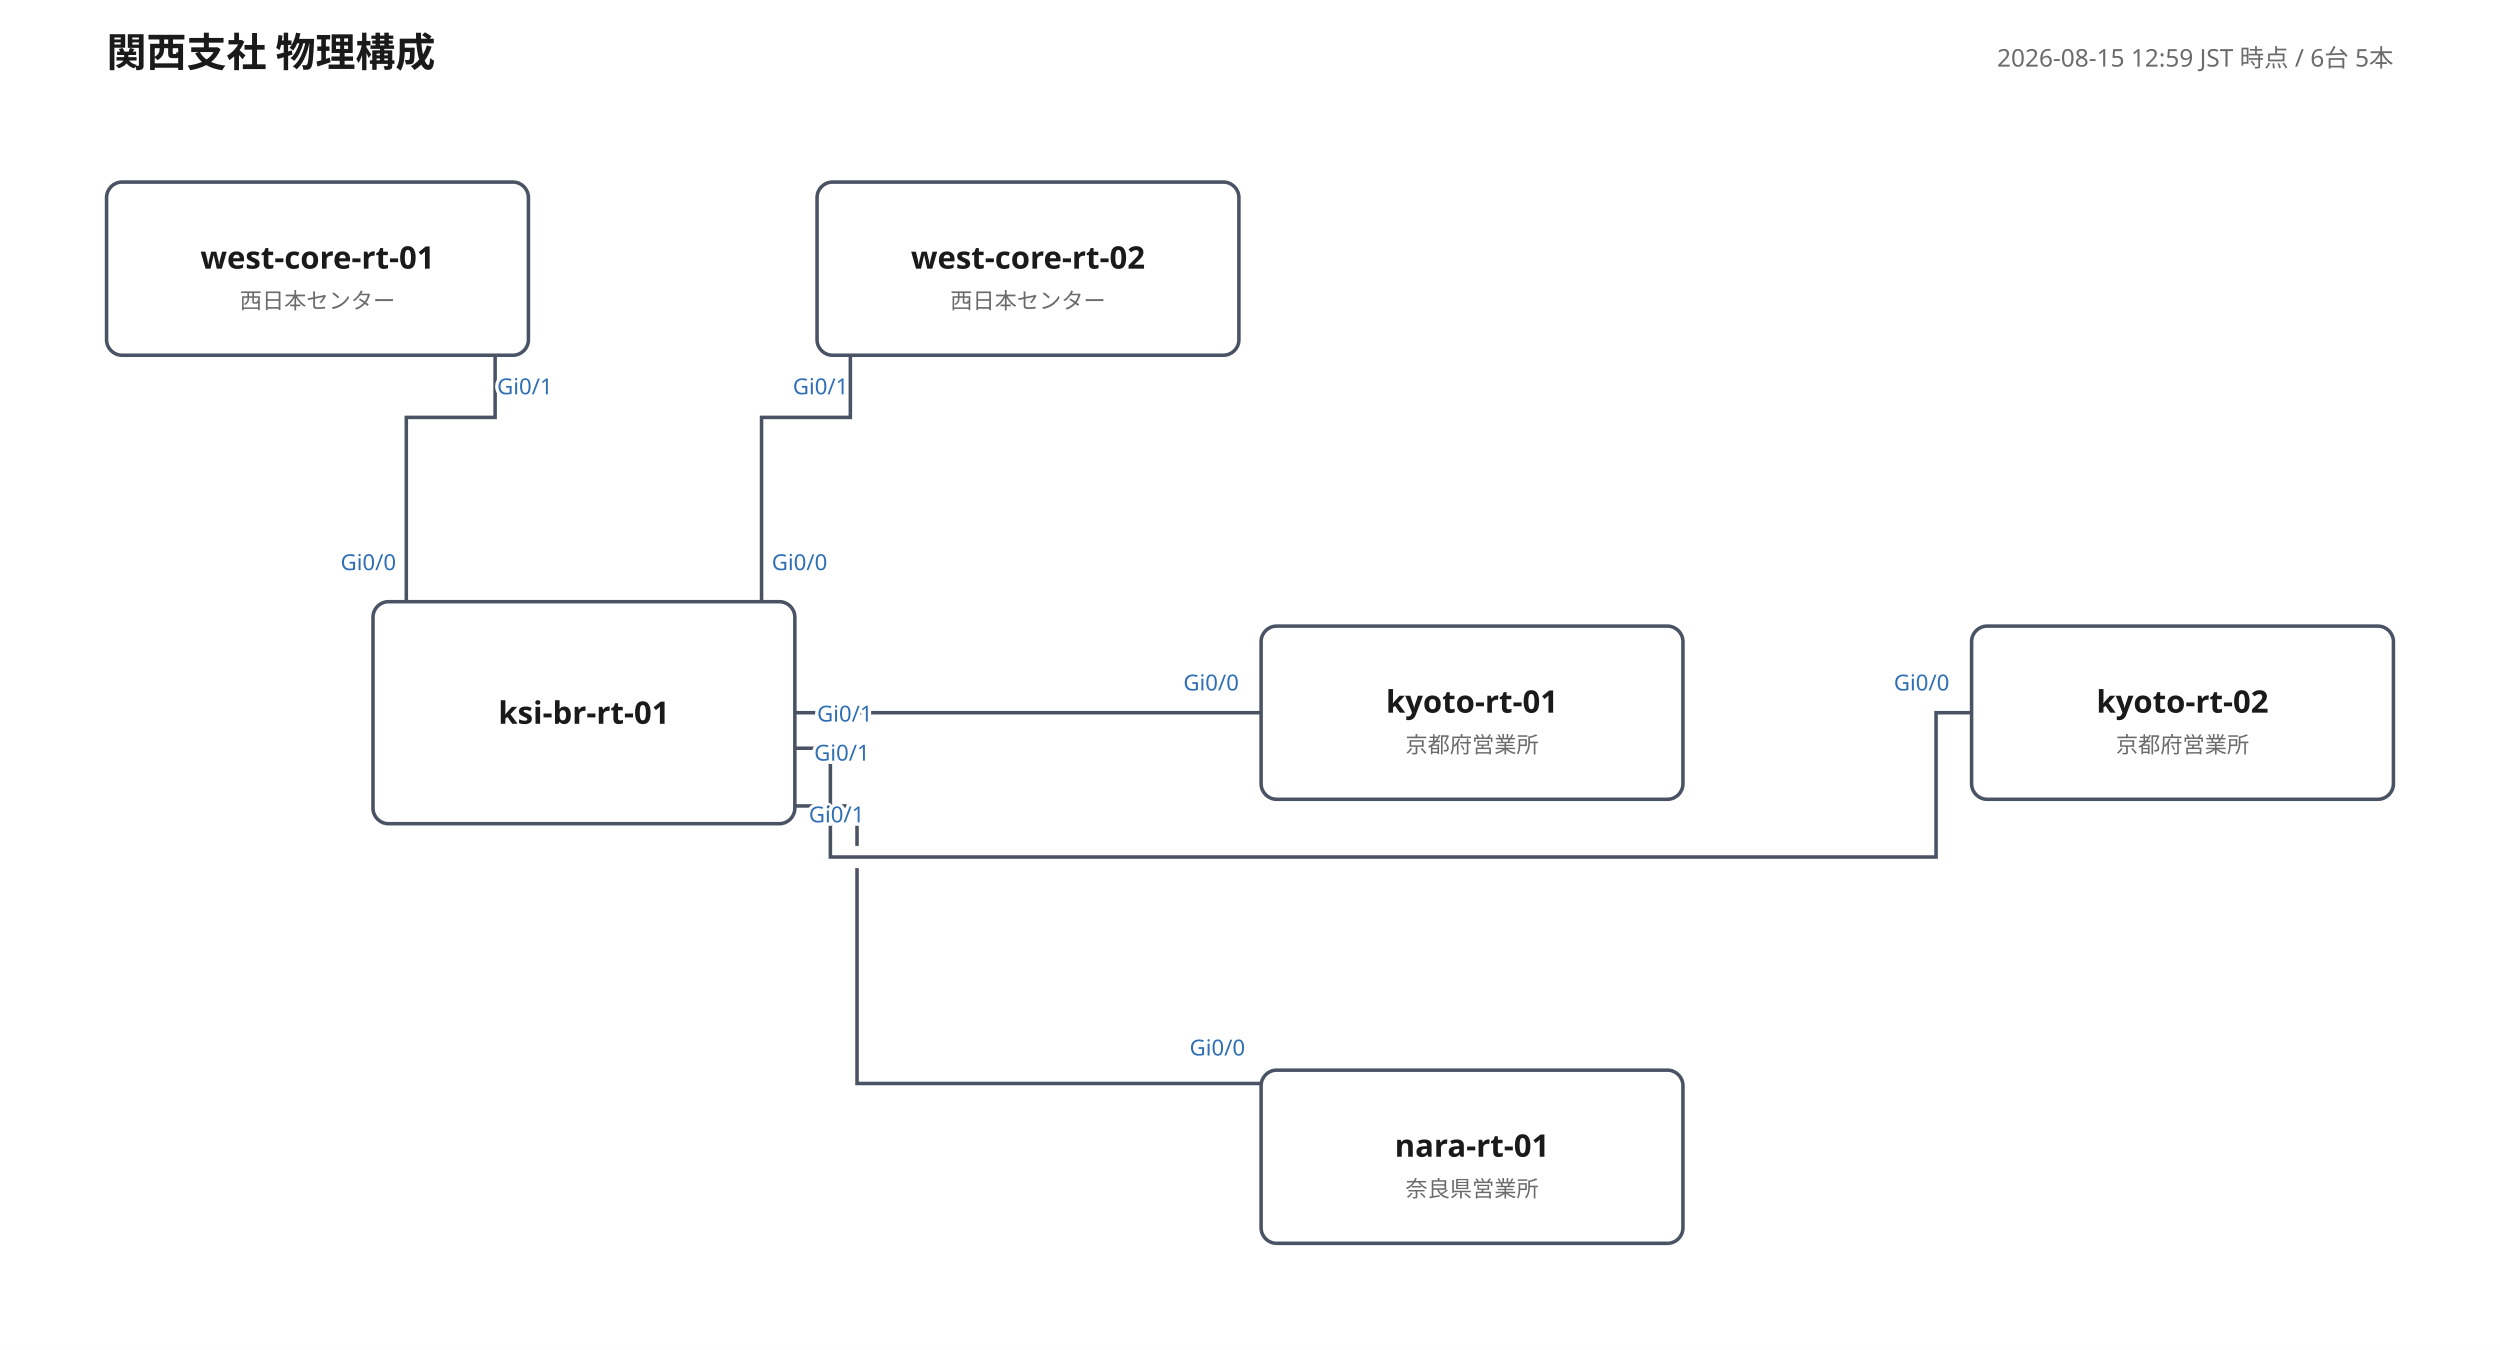
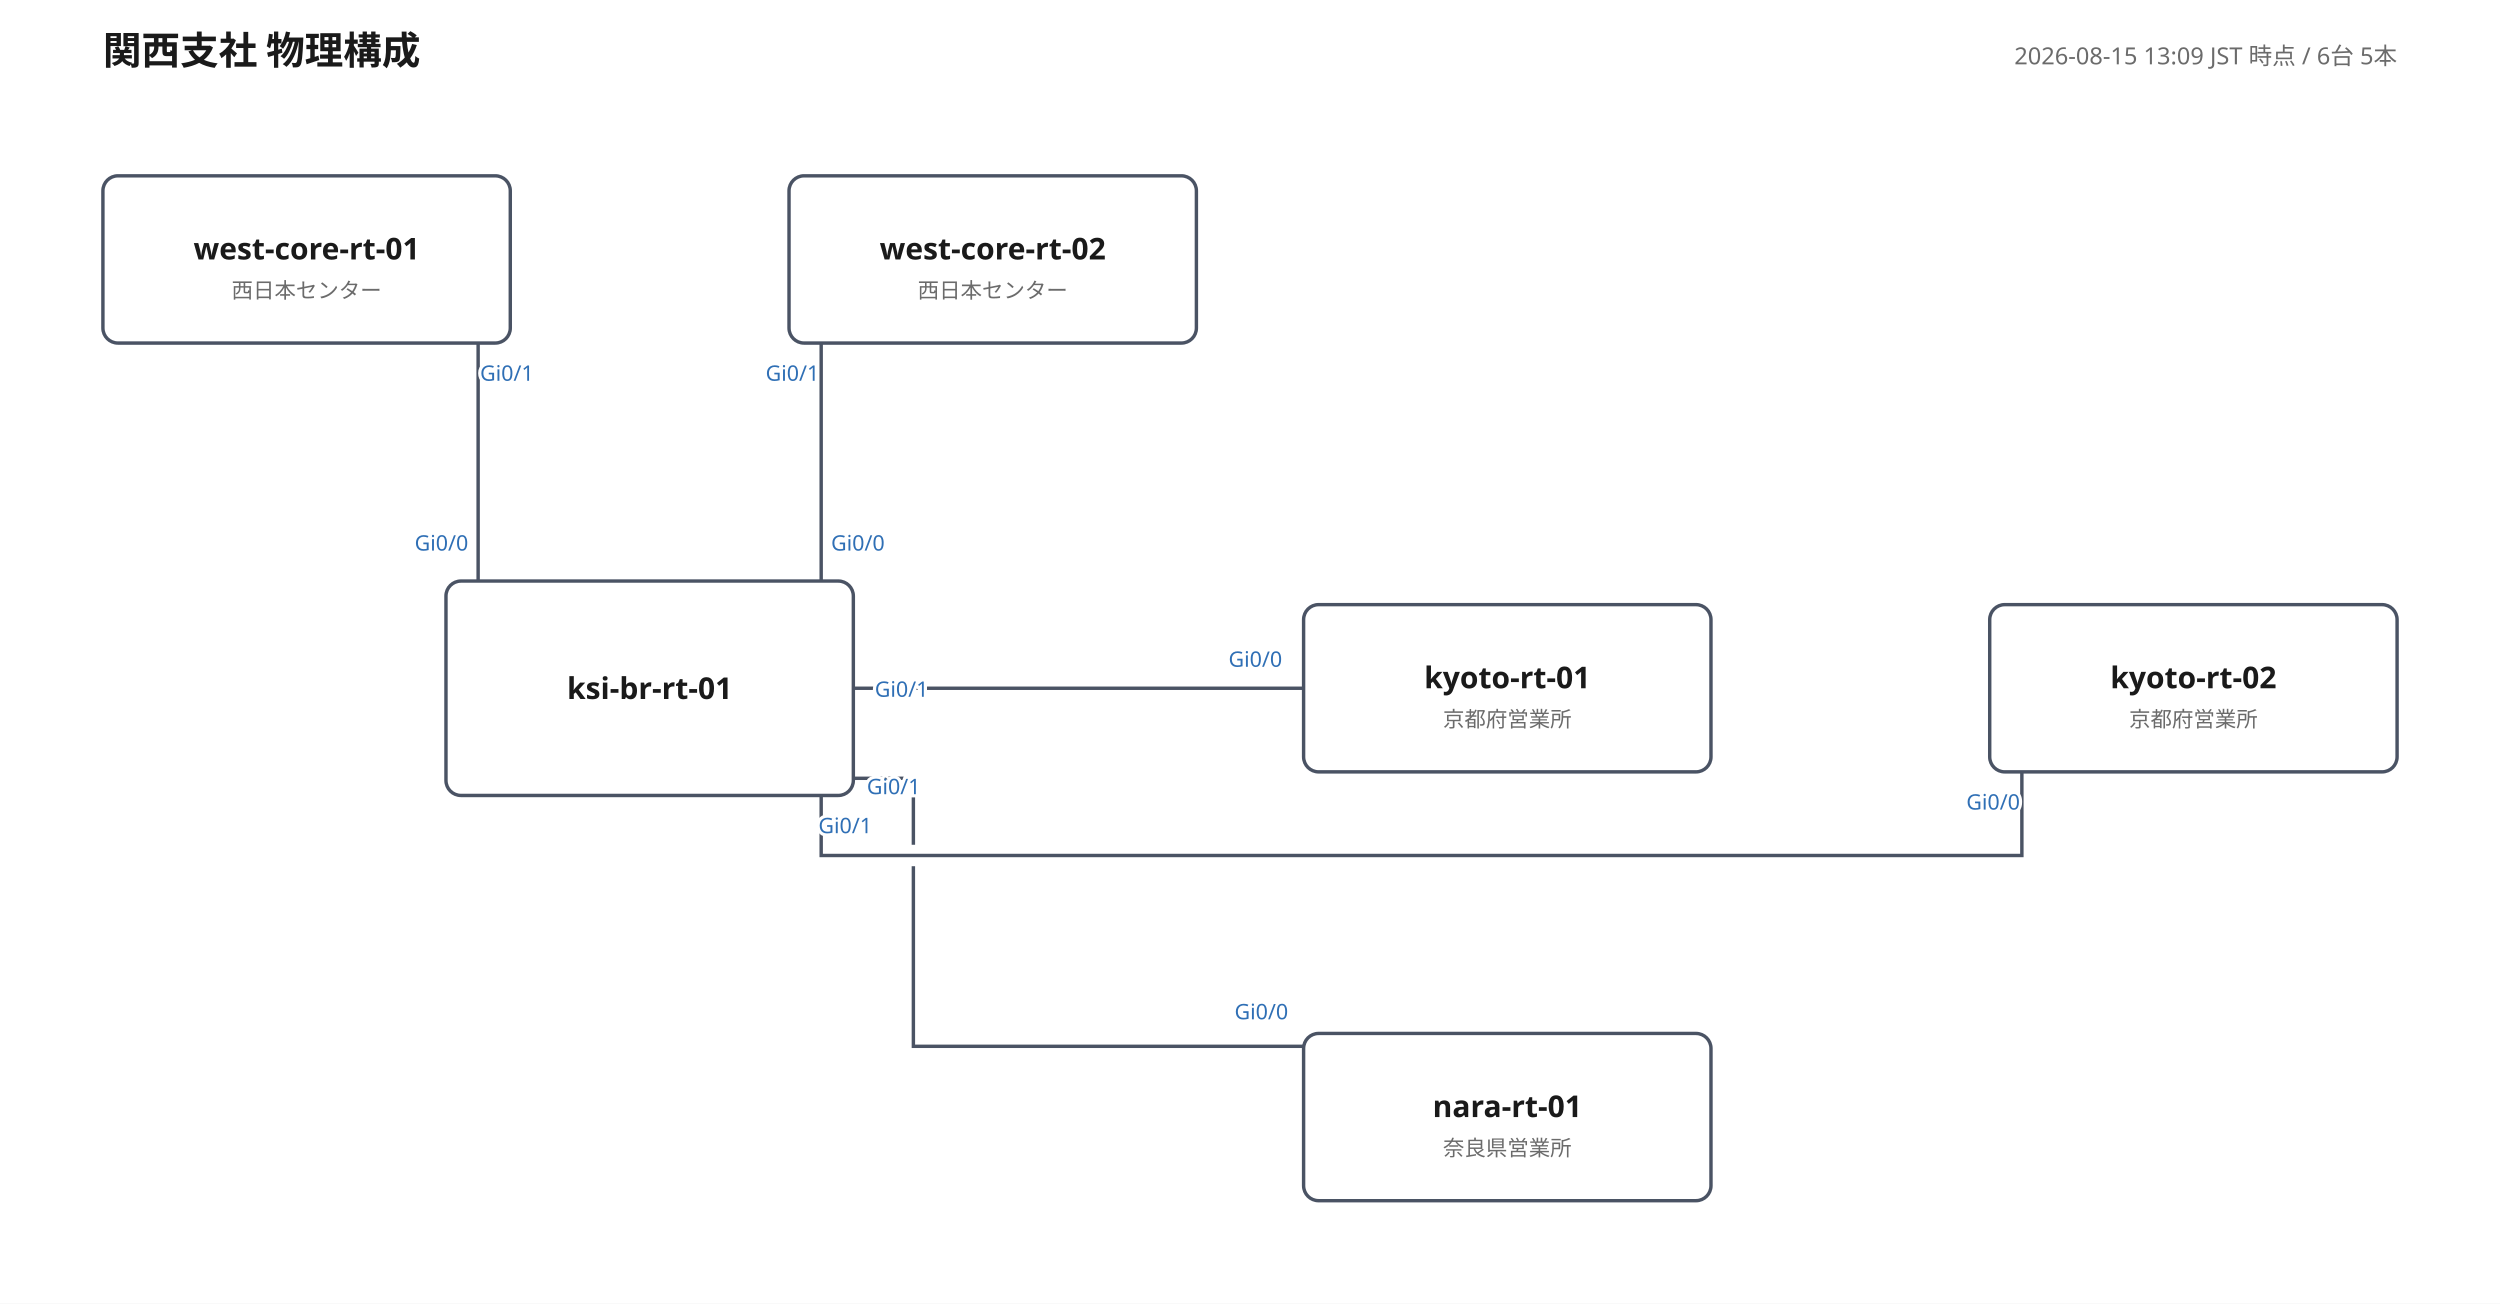
- <svg xmlns="http://www.w3.org/2000/svg" width="1126" height="608" viewBox="0 0 1126 608" font-family="'Yu Gothic', 'Hiragino Kaku Gothic ProN', Meiryo, 'Noto Sans JP', sans-serif">
+ <svg xmlns="http://www.w3.org/2000/svg" width="1166" height="608" viewBox="0 0 1166 608" font-family="'Yu Gothic', 'Hiragino Kaku Gothic ProN', Meiryo, 'Noto Sans JP', sans-serif">
  <rect width="100%" height="100%" fill="#ffffff" />
  <text x="48" y="30" font-size="18" font-weight="700" fill="#1a1a1a">関西支社 物理構成</text>
-   <text x="1078" y="30" font-size="11" fill="#6b6b6b" text-anchor="end">2026-08-15 12:59 JST 時点 / 6台 5本</text>
-   <polyline points="183,271 183,188 223,188 223,160" fill="none" stroke="#4a5364" stroke-width="1.6" />
-   <text class="port-label" x="178.4" y="256.8" font-size="10" fill="#2f6fb5" text-anchor="end" paint-order="stroke" stroke="#ffffff" stroke-width="3">Gi0/0</text>
+   <text x="1118" y="30" font-size="11" fill="#6b6b6b" text-anchor="end">2026-08-15 13:09 JST 時点 / 6台 5本</text>
+   <polyline points="223,271 223,160" fill="none" stroke="#4a5364" stroke-width="1.6" />
+   <text class="port-label" x="218.4" y="256.8" font-size="10" fill="#2f6fb5" text-anchor="end" paint-order="stroke" stroke="#ffffff" stroke-width="3">Gi0/0</text>
  <text class="port-label" x="223.9" y="177.6" font-size="10" fill="#2f6fb5" text-anchor="start" paint-order="stroke" stroke="#ffffff" stroke-width="3">Gi0/1</text>
-   <polyline points="343,271 343,188 383,188 383,160" fill="none" stroke="#4a5364" stroke-width="1.6" />
-   <text class="port-label" x="347.6" y="256.8" font-size="10" fill="#2f6fb5" text-anchor="start" paint-order="stroke" stroke="#ffffff" stroke-width="3">Gi0/0</text>
+   <polyline points="383,271 383,160" fill="none" stroke="#4a5364" stroke-width="1.6" />
+   <text class="port-label" x="387.6" y="256.8" font-size="10" fill="#2f6fb5" text-anchor="start" paint-order="stroke" stroke="#ffffff" stroke-width="3">Gi0/0</text>
  <text class="port-label" x="382.1" y="177.6" font-size="10" fill="#2f6fb5" text-anchor="end" paint-order="stroke" stroke="#ffffff" stroke-width="3">Gi0/1</text>
-   <polyline points="568,321 358,321" fill="none" stroke="#4a5364" stroke-width="1.6" />
-   <text class="port-label" x="558.0" y="311.0" font-size="10" fill="#2f6fb5" text-anchor="end" paint-order="stroke" stroke="#ffffff" stroke-width="3">Gi0/0</text>
-   <text class="port-label" x="368.0" y="325.0" font-size="10" fill="#2f6fb5" text-anchor="start" paint-order="stroke" stroke="#ffffff" stroke-width="3">Gi0/1</text>
-   <polyline points="888,321 872,321 872,386 374,386 374,337 358,337" fill="none" stroke="#4a5364" stroke-width="1.6" />
-   <text class="port-label" x="878.0" y="311.0" font-size="10" fill="#2f6fb5" text-anchor="end" paint-order="stroke" stroke="#ffffff" stroke-width="3">Gi0/0</text>
-   <text class="port-label" x="366.7" y="342.6" font-size="10" fill="#2f6fb5" text-anchor="start" paint-order="stroke" stroke="#ffffff" stroke-width="3">Gi0/1</text>
-   <polyline points="568,488 386,488 386,391" fill="none" stroke="#4a5364" stroke-width="1.6" />
-   <polyline points="386,381 386,363 358,363" fill="none" stroke="#4a5364" stroke-width="1.6" />
-   <text class="port-label" x="560.8" y="475.4" font-size="10" fill="#2f6fb5" text-anchor="end" paint-order="stroke" stroke="#ffffff" stroke-width="3">Gi0/0</text>
-   <text class="port-label" x="364.3" y="370.4" font-size="10" fill="#2f6fb5" text-anchor="start" paint-order="stroke" stroke="#ffffff" stroke-width="3">Gi0/1</text>
+   <polyline points="608,321 398,321" fill="none" stroke="#4a5364" stroke-width="1.6" />
+   <text class="port-label" x="598.0" y="311.0" font-size="10" fill="#2f6fb5" text-anchor="end" paint-order="stroke" stroke="#ffffff" stroke-width="3">Gi0/0</text>
+   <text class="port-label" x="408.0" y="325.0" font-size="10" fill="#2f6fb5" text-anchor="start" paint-order="stroke" stroke="#ffffff" stroke-width="3">Gi0/1</text>
+   <polyline points="943,360 943,399 383,399 383,371" fill="none" stroke="#4a5364" stroke-width="1.6" />
+   <text class="port-label" x="942.1" y="377.6" font-size="10" fill="#2f6fb5" text-anchor="end" paint-order="stroke" stroke="#ffffff" stroke-width="3">Gi0/0</text>
+   <text class="port-label" x="381.7" y="388.6" font-size="10" fill="#2f6fb5" text-anchor="start" paint-order="stroke" stroke="#ffffff" stroke-width="3">Gi0/1</text>
+   <polyline points="608,488 426,488 426,404" fill="none" stroke="#4a5364" stroke-width="1.6" />
+   <polyline points="426,394 426,363 398,363" fill="none" stroke="#4a5364" stroke-width="1.6" />
+   <text class="port-label" x="600.8" y="475.4" font-size="10" fill="#2f6fb5" text-anchor="end" paint-order="stroke" stroke="#ffffff" stroke-width="3">Gi0/0</text>
+   <text class="port-label" x="404.3" y="370.4" font-size="10" fill="#2f6fb5" text-anchor="start" paint-order="stroke" stroke="#ffffff" stroke-width="3">Gi0/1</text>
  <g>
    <rect x="48" y="82" width="190" height="78" rx="7" fill="#ffffff" stroke="#4a5364" stroke-width="1.6" />
    <text x="143" y="121" font-size="14" font-weight="700" fill="#1a1a1a" text-anchor="middle">west-core-rt-01</text>
    <text x="143" y="139" font-size="10" fill="#6b6b6b" text-anchor="middle">西日本センター</text>
  </g>
  <g>
    <rect x="368" y="82" width="190" height="78" rx="7" fill="#ffffff" stroke="#4a5364" stroke-width="1.6" />
    <text x="463" y="121" font-size="14" font-weight="700" fill="#1a1a1a" text-anchor="middle">west-core-rt-02</text>
    <text x="463" y="139" font-size="10" fill="#6b6b6b" text-anchor="middle">西日本センター</text>
  </g>
  <g>
-     <rect x="168" y="271" width="190" height="100" rx="7" fill="#ffffff" stroke="#4a5364" stroke-width="1.6" />
-     <text x="263" y="326" font-size="14" font-weight="700" fill="#1a1a1a" text-anchor="middle">ksi-br-rt-01</text>
+     <rect x="208" y="271" width="190" height="100" rx="7" fill="#ffffff" stroke="#4a5364" stroke-width="1.6" />
+     <text x="303" y="326" font-size="14" font-weight="700" fill="#1a1a1a" text-anchor="middle">ksi-br-rt-01</text>
  </g>
  <g>
-     <rect x="568" y="282" width="190" height="78" rx="7" fill="#ffffff" stroke="#4a5364" stroke-width="1.6" />
-     <text x="663" y="321" font-size="14" font-weight="700" fill="#1a1a1a" text-anchor="middle">kyoto-rt-01</text>
-     <text x="663" y="339" font-size="10" fill="#6b6b6b" text-anchor="middle">京都府営業所</text>
+     <rect x="608" y="282" width="190" height="78" rx="7" fill="#ffffff" stroke="#4a5364" stroke-width="1.6" />
+     <text x="703" y="321" font-size="14" font-weight="700" fill="#1a1a1a" text-anchor="middle">kyoto-rt-01</text>
+     <text x="703" y="339" font-size="10" fill="#6b6b6b" text-anchor="middle">京都府営業所</text>
  </g>
  <g>
-     <rect x="888" y="282" width="190" height="78" rx="7" fill="#ffffff" stroke="#4a5364" stroke-width="1.6" />
-     <text x="983" y="321" font-size="14" font-weight="700" fill="#1a1a1a" text-anchor="middle">kyoto-rt-02</text>
-     <text x="983" y="339" font-size="10" fill="#6b6b6b" text-anchor="middle">京都府営業所</text>
+     <rect x="928" y="282" width="190" height="78" rx="7" fill="#ffffff" stroke="#4a5364" stroke-width="1.6" />
+     <text x="1023" y="321" font-size="14" font-weight="700" fill="#1a1a1a" text-anchor="middle">kyoto-rt-02</text>
+     <text x="1023" y="339" font-size="10" fill="#6b6b6b" text-anchor="middle">京都府営業所</text>
  </g>
  <g>
-     <rect x="568" y="482" width="190" height="78" rx="7" fill="#ffffff" stroke="#4a5364" stroke-width="1.6" />
-     <text x="663" y="521" font-size="14" font-weight="700" fill="#1a1a1a" text-anchor="middle">nara-rt-01</text>
-     <text x="663" y="539" font-size="10" fill="#6b6b6b" text-anchor="middle">奈良県営業所</text>
+     <rect x="608" y="482" width="190" height="78" rx="7" fill="#ffffff" stroke="#4a5364" stroke-width="1.6" />
+     <text x="703" y="521" font-size="14" font-weight="700" fill="#1a1a1a" text-anchor="middle">nara-rt-01</text>
+     <text x="703" y="539" font-size="10" fill="#6b6b6b" text-anchor="middle">奈良県営業所</text>
  </g>
</svg>
